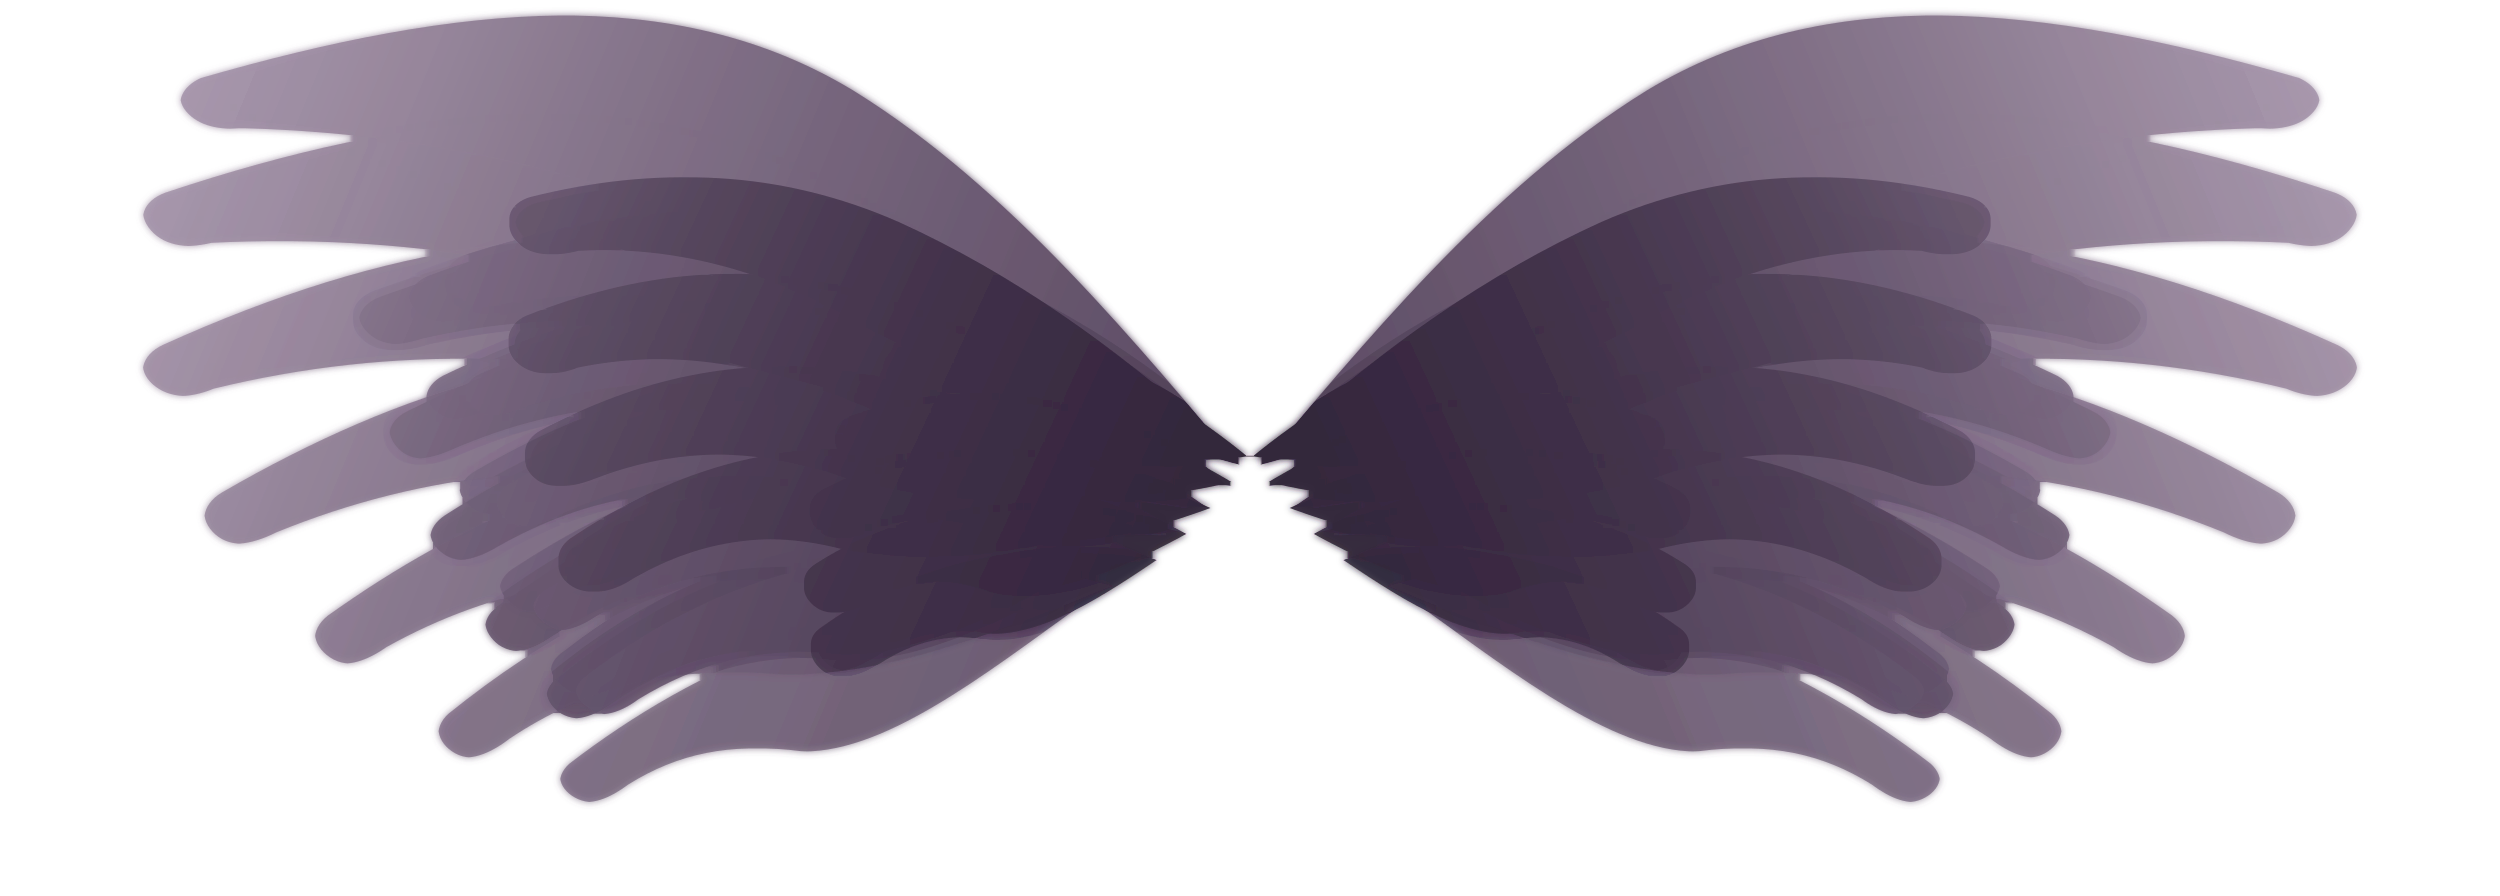
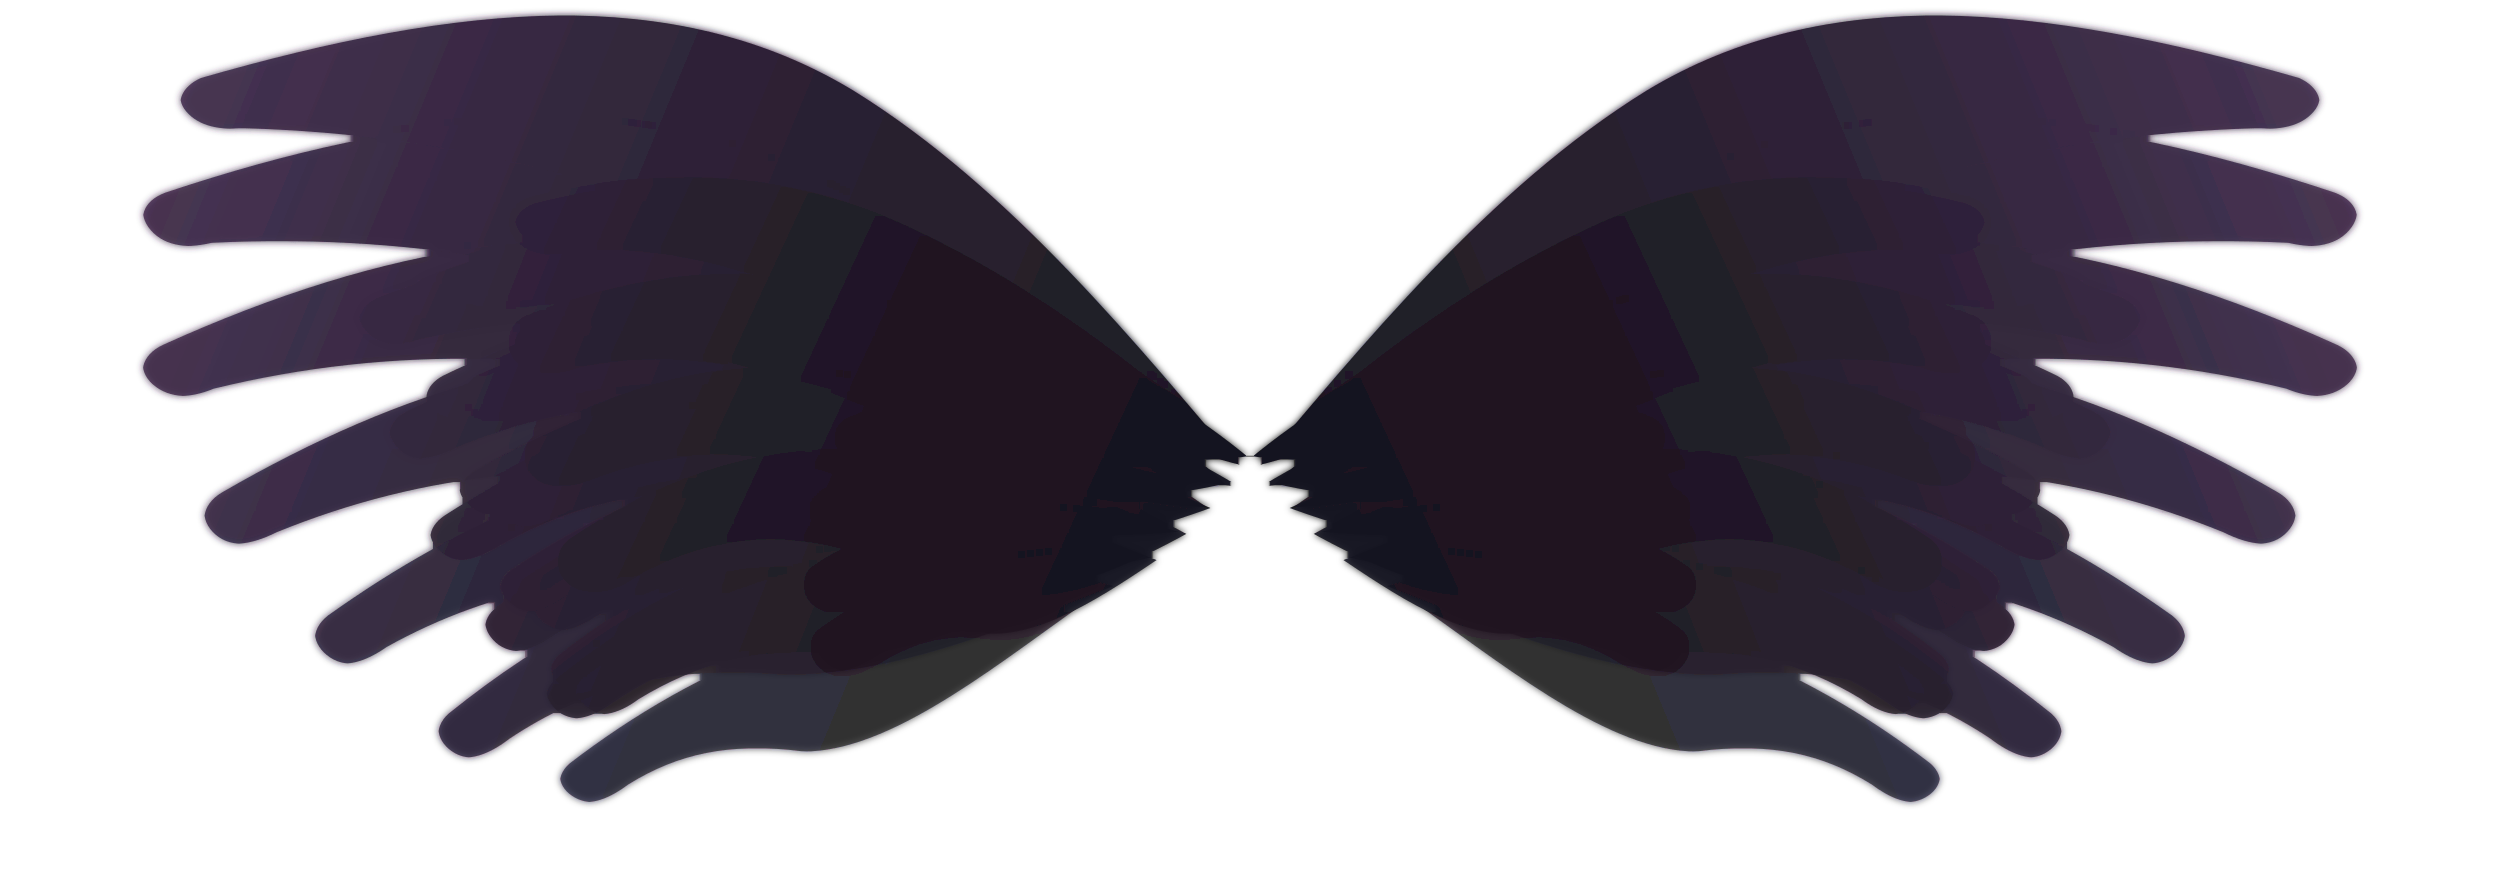
<svg xmlns="http://www.w3.org/2000/svg" viewBox="0 0 1200 430" fill="none">
  <defs>
    <linearGradient id="f" x1="600" y1="285" x2="80" y2="70" gradientUnits="userSpaceOnUse">
-       <stop stop-color="#493653" />
-       <stop offset=".22" stop-color="#58455f" />
-       <stop offset=".48" stop-color="#6a5871" />
-       <stop offset=".66" stop-color="#7b6981" />
-       <stop offset=".82" stop-color="#8d7b92" />
-       <stop offset="1" stop-color="#9e8ca3" stop-opacity=".9" />
+       <stop stop-color="#09050d" />
+       <stop offset=".22" stop-color="#100817" />
+       <stop offset=".48" stop-color="#180d21" />
+       <stop offset=".66" stop-color="#21132b" />
+       <stop offset=".82" stop-color="#2b1a37" />
+       <stop offset="1" stop-color="#362242" stop-opacity=".9" />
    </linearGradient>
    <linearGradient id="m" x1="570" y1="285" x2="165" y2="110" gradientUnits="userSpaceOnUse">
-       <stop stop-color="#302039" />
-       <stop offset=".22" stop-color="#3c2b45" />
-       <stop offset=".48" stop-color="#4b3954" />
-       <stop offset=".66" stop-color="#5b4963" />
-       <stop offset=".82" stop-color="#6b5973" />
-       <stop offset="1" stop-color="#7c6a83" stop-opacity=".88" />
+       <stop stop-color="#07030a" />
+       <stop offset=".22" stop-color="#0c0611" />
+       <stop offset=".48" stop-color="#130a1a" />
+       <stop offset=".66" stop-color="#1a0e23" />
+       <stop offset=".82" stop-color="#22142c" />
+       <stop offset="1" stop-color="#2b1a36" stop-opacity=".88" />
    </linearGradient>
    <linearGradient id="m2" x1="575" y1="275" x2="145" y2="105" gradientUnits="userSpaceOnUse">
-       <stop stop-color="#382741" />
-       <stop offset=".24" stop-color="#44324d" />
-       <stop offset=".5" stop-color="#55425d" />
-       <stop offset=".72" stop-color="#66536e" />
-       <stop offset="1" stop-color="#806e87" stop-opacity=".88" />
+       <stop stop-color="#08040c" />
+       <stop offset=".24" stop-color="#0e0714" />
+       <stop offset=".5" stop-color="#160b1e" />
+       <stop offset=".72" stop-color="#1e1028" />
+       <stop offset="1" stop-color="#2d1b39" stop-opacity=".88" />
    </linearGradient>
    <linearGradient id="m3" x1="580" y1="270" x2="125" y2="95" gradientUnits="userSpaceOnUse">
-       <stop stop-color="#403047" />
-       <stop offset=".24" stop-color="#4b3954" />
-       <stop offset=".5" stop-color="#5b4864" />
-       <stop offset=".72" stop-color="#6d5a76" />
-       <stop offset="1" stop-color="#89778f" stop-opacity=".88" />
+       <stop stop-color="#0a050e" />
+       <stop offset=".24" stop-color="#110818" />
+       <stop offset=".5" stop-color="#190d22" />
+       <stop offset=".72" stop-color="#22132c" />
+       <stop offset="1" stop-color="#311e3d" stop-opacity=".88" />
    </linearGradient>
    <linearGradient id="c" x1="610" y1="285" x2="255" y2="120" gradientUnits="userSpaceOnUse">
-       <stop stop-color="#1c1024" />
-       <stop offset=".22" stop-color="#25152e" />
-       <stop offset=".48" stop-color="#302039" />
-       <stop offset=".66" stop-color="#3b2a44" />
-       <stop offset=".82" stop-color="#47364f" />
-       <stop offset="1" stop-color="#55435d" stop-opacity=".88" />
+       <stop stop-color="#030105" />
+       <stop offset=".22" stop-color="#060209" />
+       <stop offset=".48" stop-color="#0a040e" />
+       <stop offset=".66" stop-color="#0f0715" />
+       <stop offset=".82" stop-color="#160b1d" />
+       <stop offset="1" stop-color="#1f1129" stop-opacity=".88" />
    </linearGradient>
    <filter id="g" x="-15%" y="-25%" width="130%" height="160%">
      <feMorphology operator="erode" radius="1.15" result="n" />
      <feGaussianBlur in="n" stdDeviation="1.9" result="b" />
      <feMerge>
        <feMergeNode in="b" />
        <feMergeNode in="n" />
      </feMerge>
    </filter>
  </defs>
  <g filter="url(#g)" opacity=".92">
    <g id="L">
      <path d="M600 226C548 165 487 89 411 42C325 -10 220 0 95 36C86 40 82 48 88 55C94 62 104 64 116 63C220 66 310 91 399 135C480 176 548 215 600 226Z" fill="url(#f)" />
      <path d="M594 235C535 181 467 119 386 82C299 42 198 51 78 91C67 95 64 104 71 112C78 120 90 121 103 118C201 113 292 132 382 166C467 200 535 231 594 235Z" fill="url(#f)" opacity=".96" />
      <path d="M585 245C520 200 449 151 367 126C280 100 183 116 77 164C66 169 64 179 72 186C80 193 92 193 104 188C190 167 277 169 369 194C454 216 521 245 585 245Z" fill="url(#f)" opacity=".92" />
      <path d="M573 256C507 220 436 184 358 172C277 160 193 184 105 235C95 241 94 251 102 258C110 265 122 263 134 257C205 228 280 220 361 236C439 250 509 264 573 256Z" fill="url(#f)" opacity=".88" />
      <path d="M558 268C495 242 429 220 359 219C289 219 222 247 156 294C147 301 148 311 157 317C166 323 177 319 187 312C239 283 296 273 362 279C430 285 497 283 558 268Z" fill="url(#f)" opacity=".83" />
      <path d="M540 281C483 265 425 256 367 266C311 276 260 304 214 341C206 348 208 358 217 363C226 368 237 363 246 356C282 332 322 321 371 325C425 328 485 303 540 281Z" fill="url(#f)" opacity=".78" />
      <path d="M519 293C470 287 423 290 379 306C337 321 302 342 272 365C264 372 267 381 276 385C285 389 295 384 303 378C327 363 352 358 383 362C424 365 474 325 519 293Z" fill="url(#f)" opacity=".72" />
      <path d="M566 190C520 154 467 126 408 111C345 95 280 103 204 131C195 135 192 143 198 150C204 157 215 157 226 153C286 139 344 144 404 162C462 179 519 195 566 190Z" fill="url(#m3)" opacity=".92" />
      <path d="M559 207C510 177 456 155 398 145C337 135 277 147 211 179C202 184 201 192 207 198C214 205 224 203 235 198C286 179 338 177 396 190C453 203 509 213 559 207Z" fill="url(#m3)" opacity=".90" />
      <path d="M549 225C500 201 449 185 394 181C338 176 284 191 226 225C217 231 217 239 225 245C233 251 243 248 253 242C297 220 342 215 394 224C446 233 500 237 549 225Z" fill="url(#m3)" opacity=".88" />
      <path d="M537 244C489 226 442 217 392 219C342 221 294 239 244 272C236 278 237 286 245 292C253 298 263 294 272 288C310 266 349 258 393 263C439 268 490 259 537 244Z" fill="url(#m3)" opacity=".86" />
      <path d="M524 262C479 251 436 248 391 255C348 262 308 281 268 312C260 318 262 327 270 332C278 337 288 333 296 327C327 308 359 300 392 303C435 307 481 284 524 262Z" fill="url(#m3)" opacity=".84" />
      <path d="M558 200C512 166 458 137 397 121C332 104 264 111 181 141C171 145 168 153 174 160C181 168 192 168 204 164C270 149 332 154 394 172C455 190 513 204 558 200Z" fill="url(#m)" opacity=".94" />
      <path d="M550 215C500 187 446 166 387 157C326 148 264 161 194 196C184 201 183 210 190 217C197 224 208 222 219 217C272 194 326 190 386 203C445 216 501 221 550 215Z" fill="url(#m)" opacity=".92" />
      <path d="M539 231C489 210 438 196 382 193C326 190 271 208 212 246C203 252 203 261 211 267C219 273 230 270 240 264C284 239 328 232 382 242C438 252 491 244 539 231Z" fill="url(#m)" opacity=".90" />
      <path d="M526 247C478 233 431 227 381 231C332 235 286 254 237 290C229 296 230 305 238 311C247 317 257 313 266 307C301 284 337 273 382 278C432 283 480 264 526 247Z" fill="url(#m)" opacity=".88" />
      <path d="M512 263C468 256 425 257 382 266C341 275 303 294 266 324C258 330 260 339 268 344C277 349 287 345 295 339C323 320 350 311 383 314C426 318 470 286 512 263Z" fill="url(#m)" opacity=".85" />
      <path d="M575 201C527 164 475 134 417 116C356 97 294 102 224 124C215 128 212 136 218 143C224 150 234 150 245 147C300 138 353 145 414 166C470 185 526 204 575 201Z" fill="url(#m2)" opacity=".90" />
      <path d="M566 218C515 187 463 164 406 152C347 140 289 151 229 178C220 182 219 191 226 197C233 203 243 201 253 197C299 182 349 182 404 196C458 210 515 224 566 218Z" fill="url(#m2)" opacity=".88" />
      <path d="M555 236C504 212 454 197 400 191C347 185 295 201 243 231C235 236 235 245 242 251C250 257 260 254 269 249C310 230 352 225 400 235C449 245 504 248 555 236Z" fill="url(#m2)" opacity=".86" />
      <path d="M542 254C493 237 447 229 399 232C351 235 307 252 260 282C252 287 253 296 261 301C269 307 279 303 288 297C323 278 360 270 400 275C446 281 496 269 542 254Z" fill="url(#m2)" opacity=".84" />
      <path d="M528 271C483 261 440 261 397 269C355 277 316 295 280 323C272 329 274 337 282 342C290 347 300 343 308 337C336 320 365 312 399 315C440 319 486 293 528 271Z" fill="url(#m2)" opacity=".82" />
      <path d="M581 210C534 168 485 133 430 108C373 83 316 81 256 96C246 99 243 107 249 114C255 121 265 122 276 119C326 116 373 129 421 158C475 185 531 207 581 210Z" fill="url(#c)" />
      <path d="M570 222C521 187 471 158 416 142C361 126 307 132 254 153C245 157 243 166 249 172C256 179 266 179 276 175C320 166 365 172 412 192C466 212 520 226 570 222Z" fill="url(#c)" opacity=".96" />
      <path d="M557 235C508 207 459 188 408 180C357 172 308 183 261 208C252 213 251 222 258 228C265 234 275 232 285 228C324 213 365 213 407 228C457 242 509 242 557 235Z" fill="url(#c)" opacity=".92" />
      <path d="M543 248C496 228 450 217 404 217C358 217 315 233 275 260C267 266 268 275 276 280C284 285 294 282 303 276C336 257 370 253 405 262C451 271 499 263 543 248Z" fill="url(#c)" opacity=".88" />
      <path d="M603 220C574 196 547 180 517 170C489 161 461 161 434 168C426 170 423 177 428 183C433 189 441 190 450 187C472 186 494 194 516 207C545 221 574 225 603 220Z" fill="url(#c)" />
      <path d="M596 232C563 212 532 199 500 193C468 187 438 191 410 201C402 204 400 211 405 217C410 223 419 223 428 220C451 217 474 222 498 233C530 244 564 240 596 232Z" fill="url(#c)" opacity=".96" />
      <path d="M586 244C551 228 519 219 486 217C454 216 424 222 397 236C389 240 388 247 394 253C400 259 409 257 418 253C440 245 462 246 485 257C518 267 553 256 586 244Z" fill="url(#c)" opacity=".92" />
      <path d="M574 256C540 245 508 241 477 244C446 247 418 256 393 272C385 277 386 285 393 290C400 295 409 292 418 287C438 276 457 275 477 283C508 290 543 273 574 256Z" fill="url(#c)" opacity=".88" />
      <path d="M560 268C528 262 499 263 470 270C442 276 417 287 395 303C388 308 390 316 397 321C404 326 413 322 421 317C438 306 454 303 470 305C499 310 533 286 560 268Z" fill="url(#c)" opacity=".84" />
-       <g stroke="#b9a9bf" stroke-opacity=".08" stroke-width="1" stroke-linecap="round">
+       <g stroke="#5a3a68" stroke-opacity=".10" stroke-width="1" stroke-linecap="round">
        <path d="M594 223L111 52" />
        <path d="M586 235L92 105" />
        <path d="M576 246L94 174" />
        <path d="M561 258L123 246" />
      </g>
    </g>
    <g transform="translate(1200 0) scale(-1 1)">
      <use href="#L" />
    </g>
  </g>
</svg>
